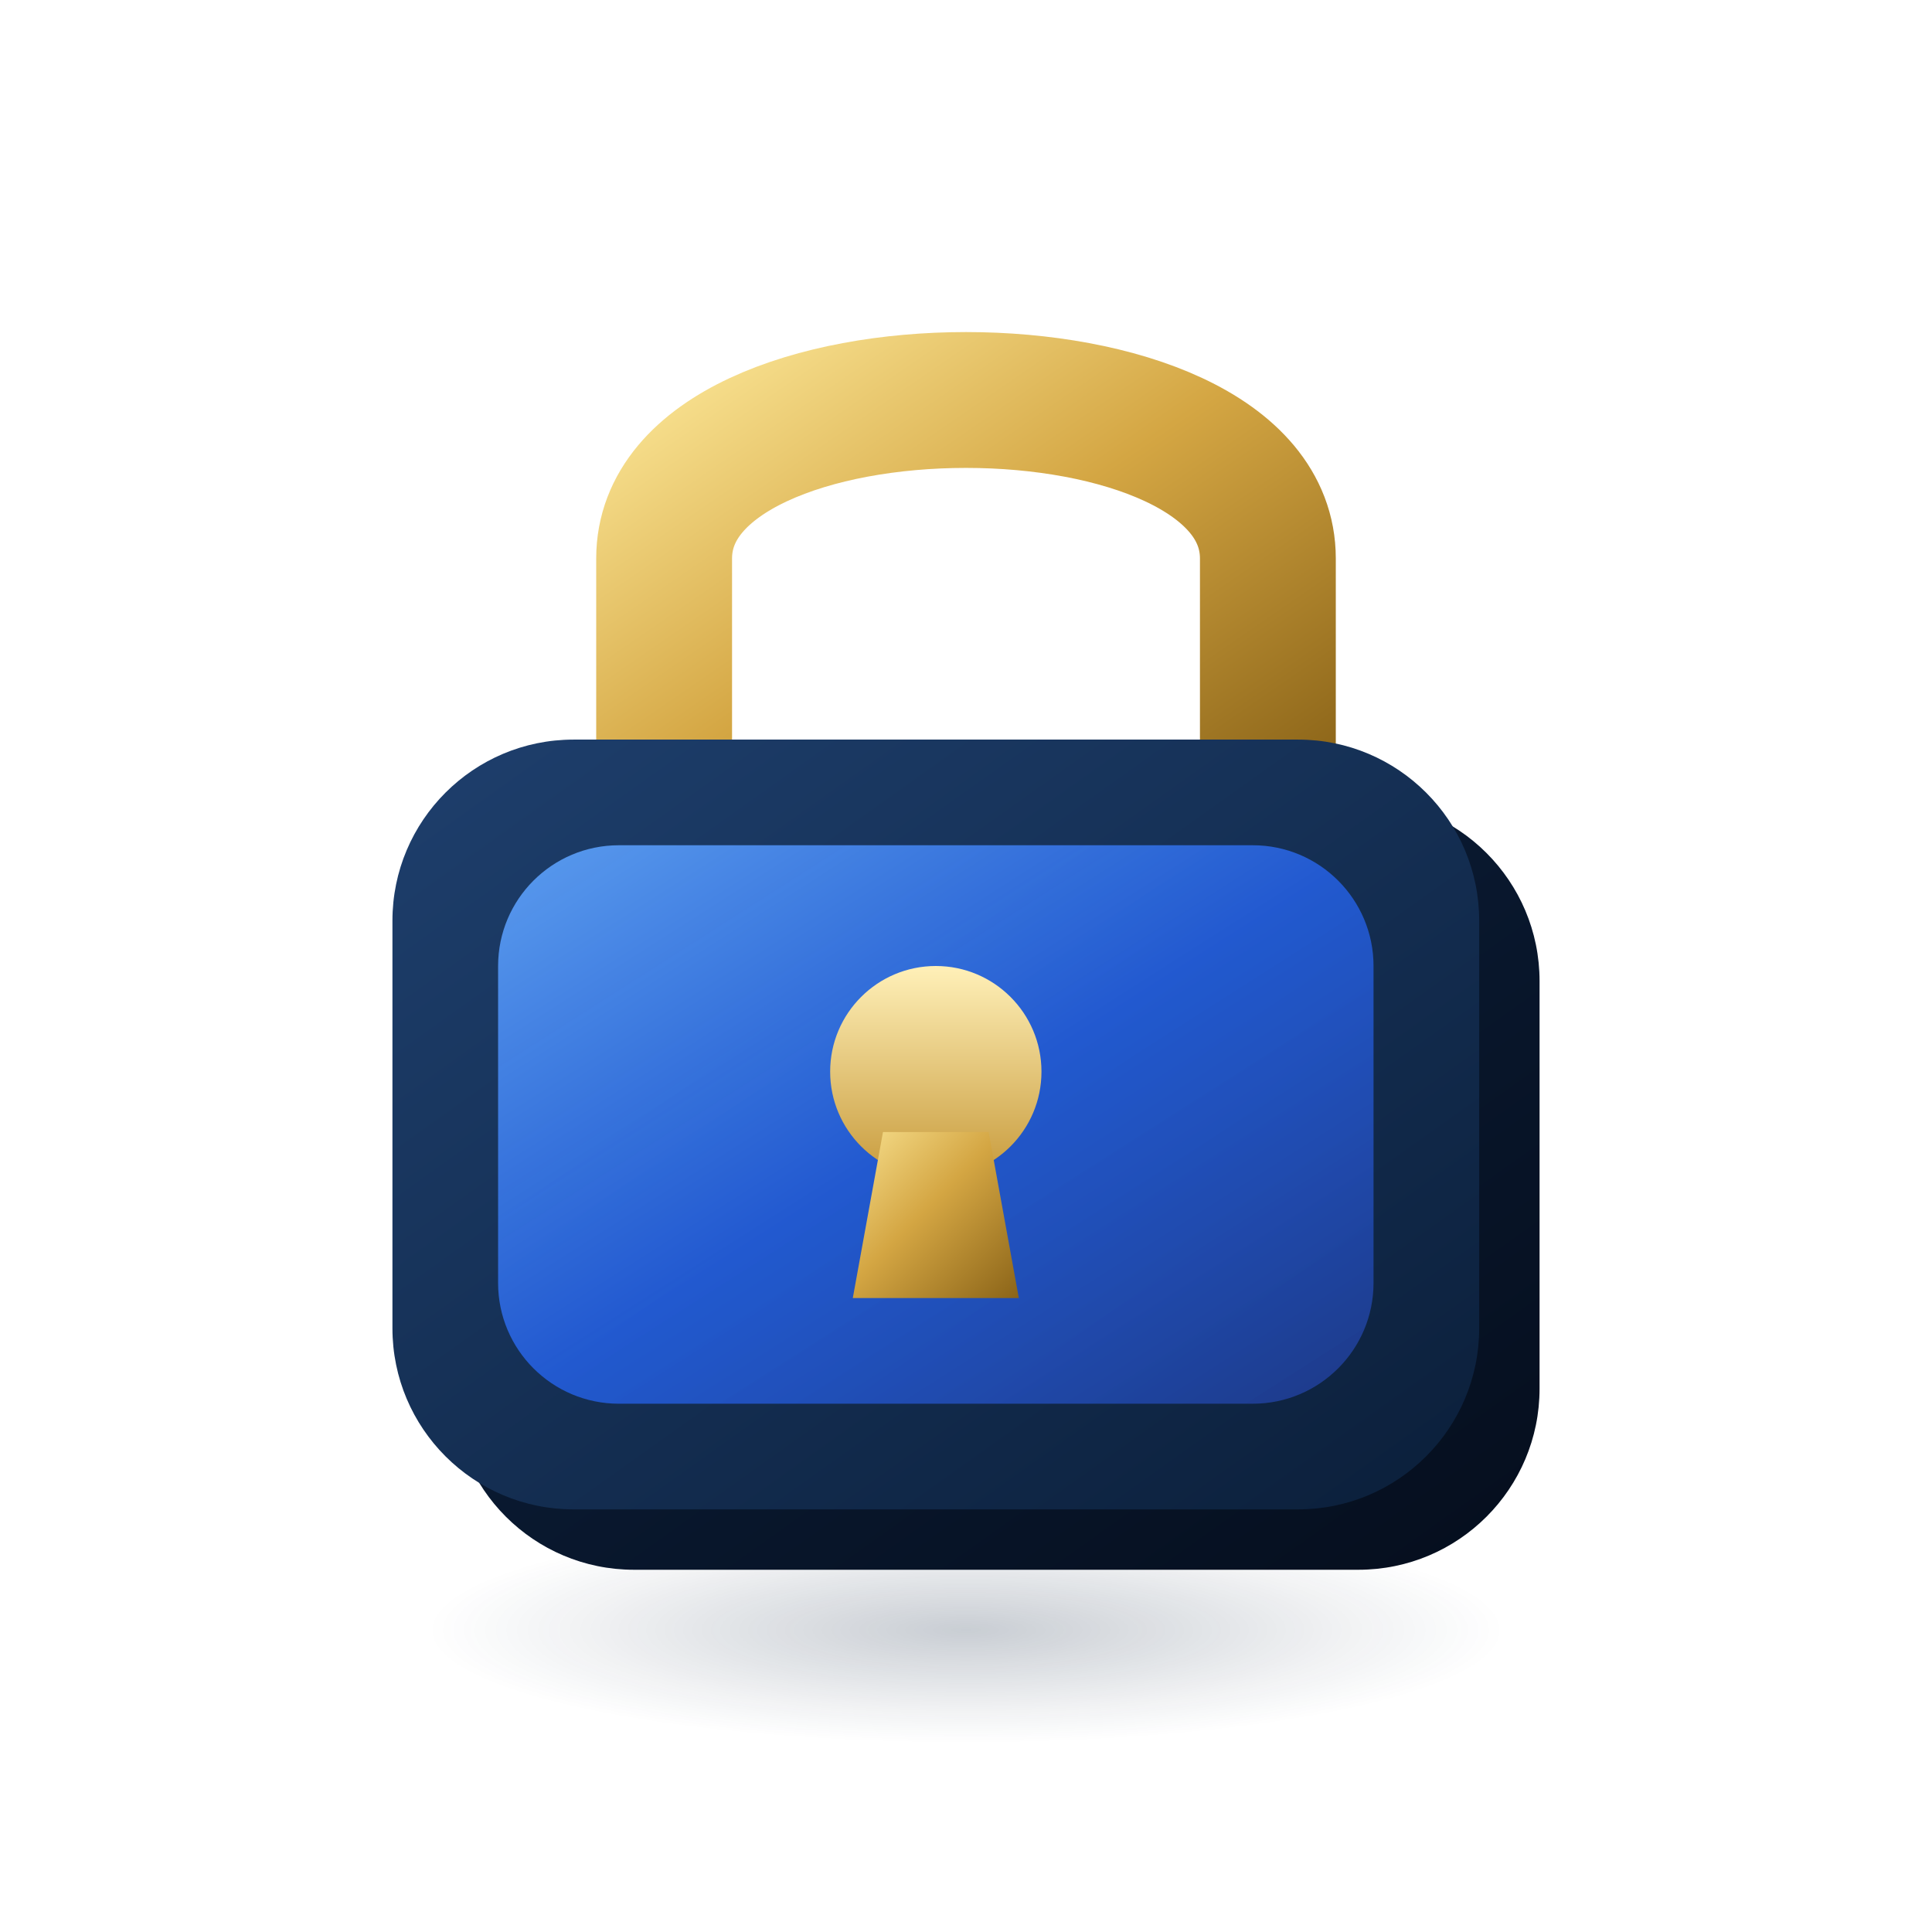
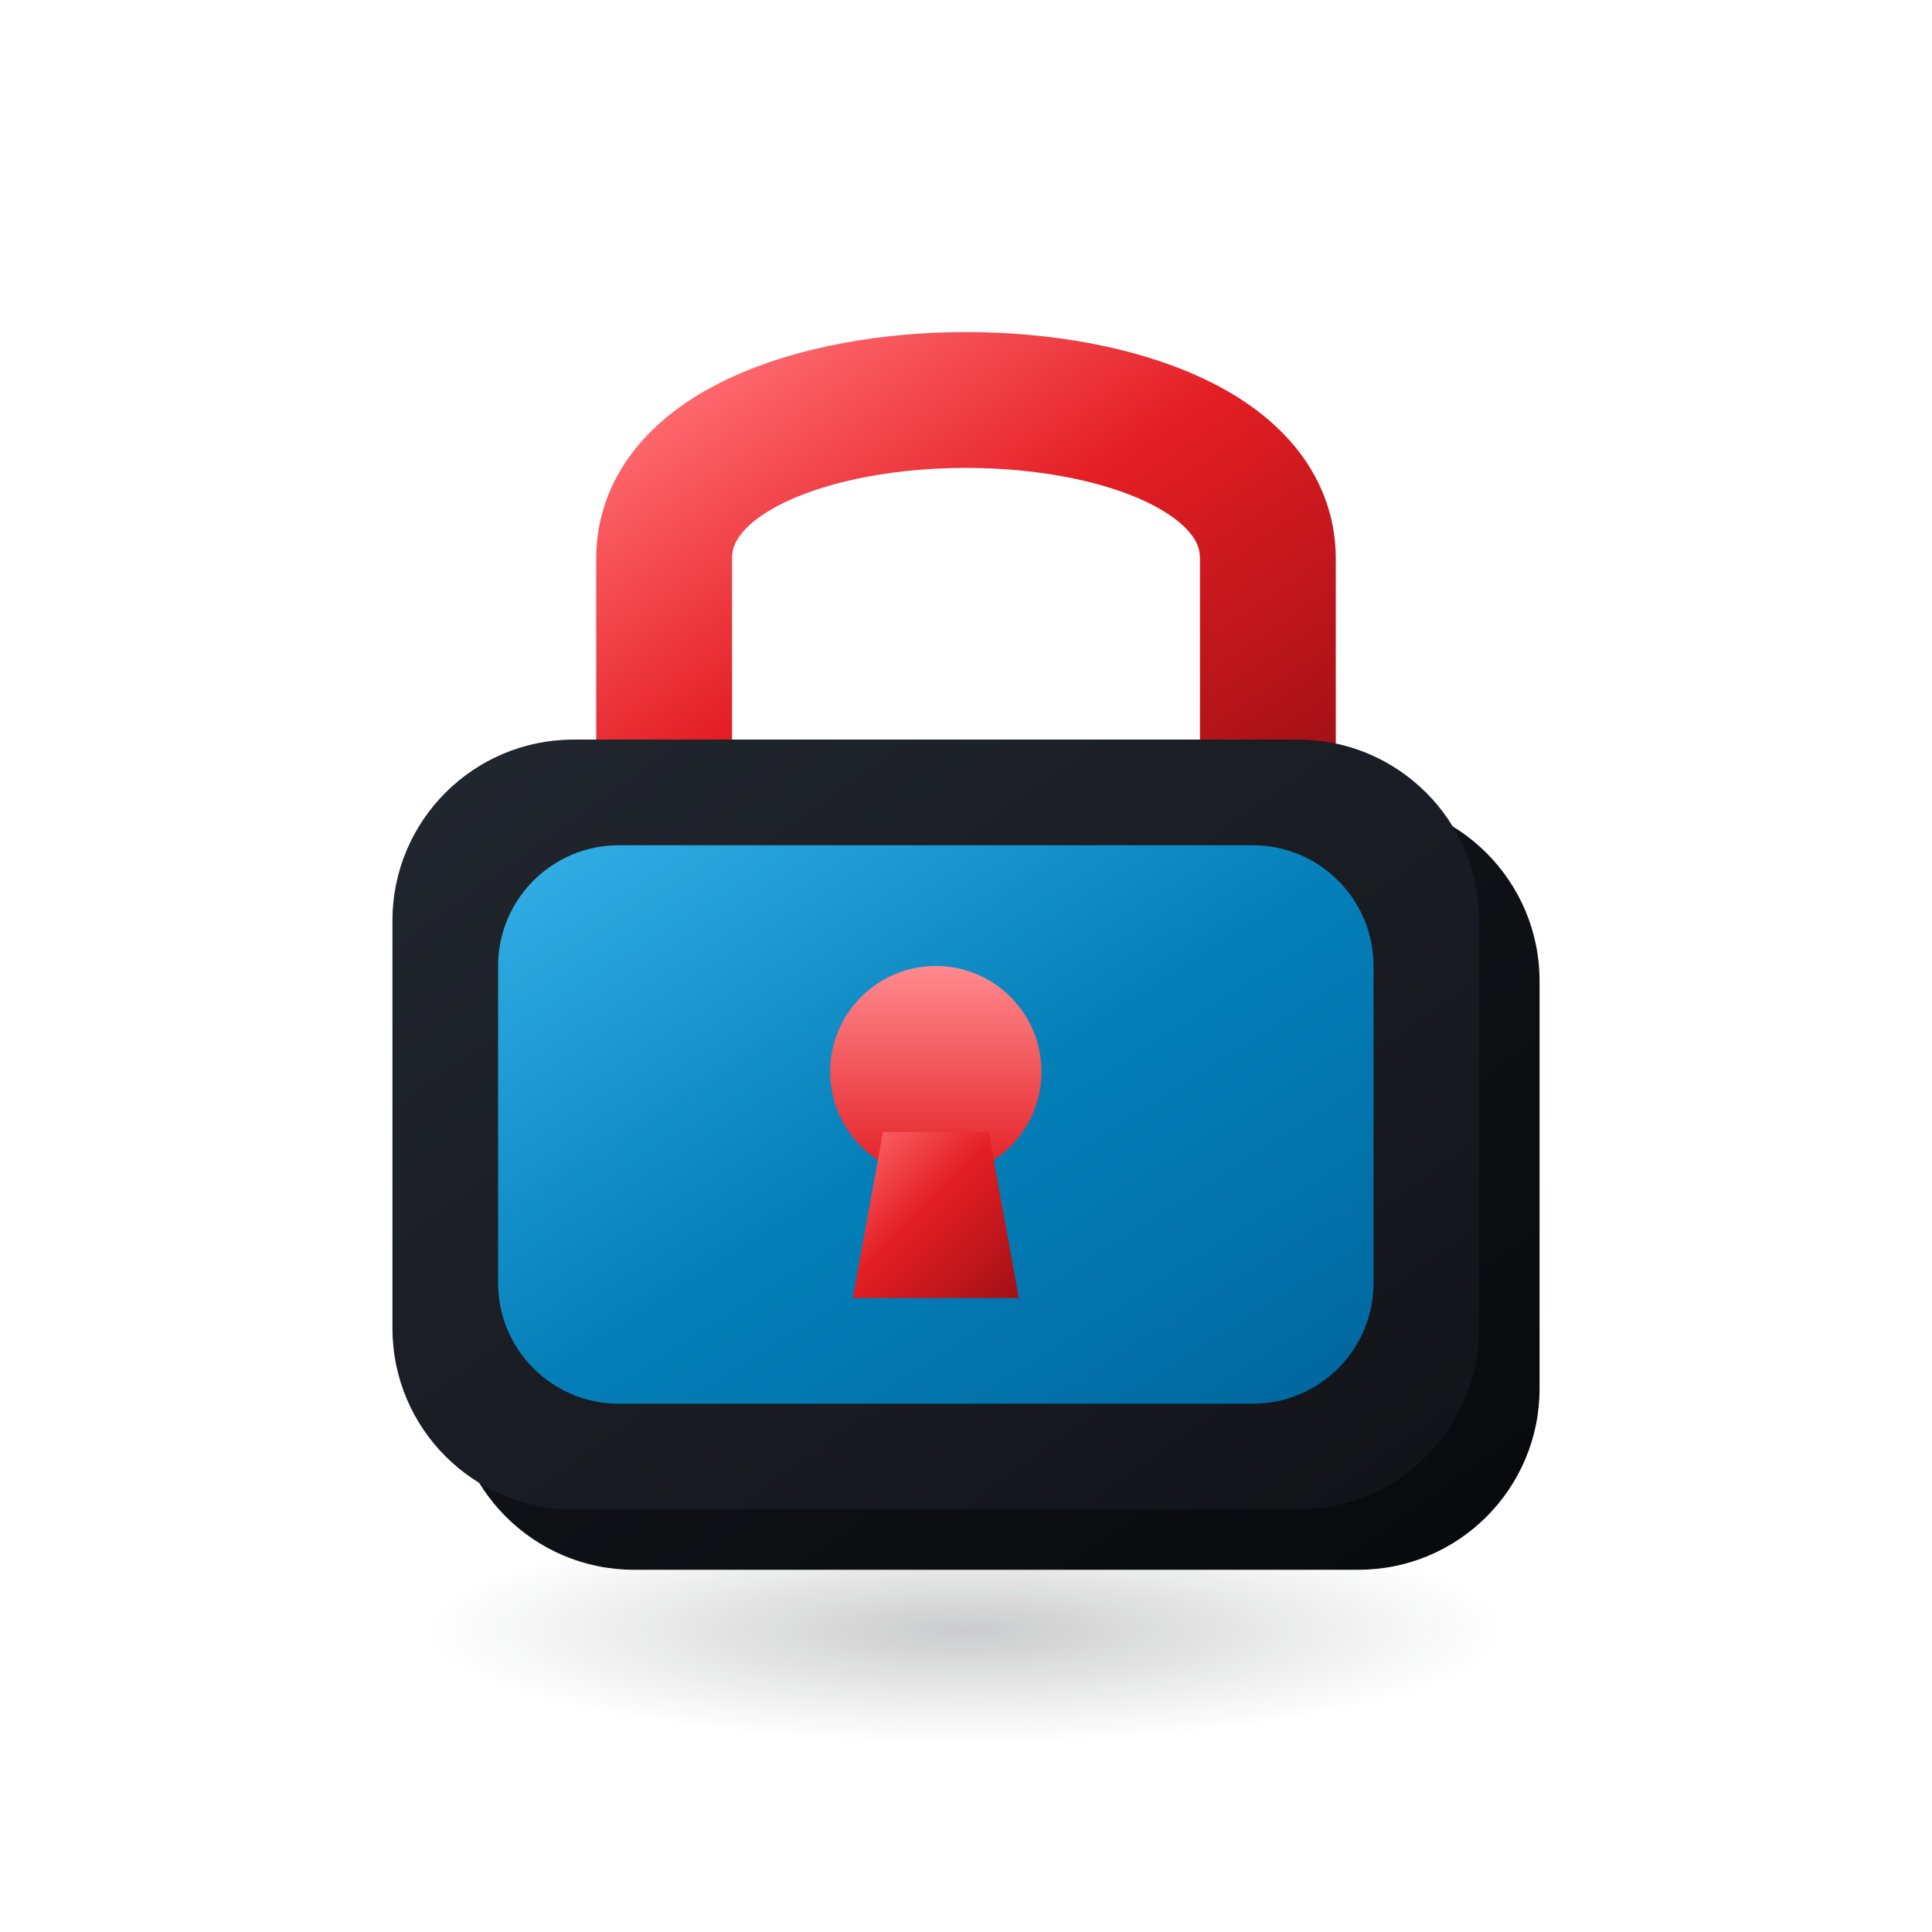
<svg xmlns="http://www.w3.org/2000/svg" viewBox="0 0 256 256">
  <defs>
    <linearGradient id="navyTop" x1="0%" y1="0%" x2="100%" y2="100%">
-       <stop offset="0%" stop-color="#1E3F6D" />
-       <stop offset="100%" stop-color="#0B1F3A" />
+       <stop offset="0%" stop-color="#22262E" />
+       <stop offset="100%" stop-color="#111317" />
    </linearGradient>
    <linearGradient id="navySide" x1="0%" y1="0%" x2="0%" y2="100%">
-       <stop offset="0%" stop-color="#132D52" />
-       <stop offset="100%" stop-color="#061224" />
+       <stop offset="0%" stop-color="#1B1E24" />
+       <stop offset="100%" stop-color="#090B0E" />
    </linearGradient>
    <linearGradient id="navyDark" x1="0%" y1="0%" x2="100%" y2="100%">
-       <stop offset="0%" stop-color="#0D2240" />
-       <stop offset="100%" stop-color="#050E1D" />
+       <stop offset="0%" stop-color="#16191F" />
+       <stop offset="100%" stop-color="#08090C" />
    </linearGradient>
    <linearGradient id="glassBlue" x1="0%" y1="0%" x2="100%" y2="100%">
-       <stop offset="0%" stop-color="#60A5FA" stop-opacity="0.92" />
-       <stop offset="50%" stop-color="#2563EB" stop-opacity="0.82" />
-       <stop offset="100%" stop-color="#1E3A8A" stop-opacity="0.95" />
+       <stop offset="0%" stop-color="#38BDF8" stop-opacity="0.92" />
+       <stop offset="50%" stop-color="#0095DA" stop-opacity="0.82" />
+       <stop offset="100%" stop-color="#0069A3" stop-opacity="0.95" />
    </linearGradient>
    <linearGradient id="glassShine" x1="0%" y1="0%" x2="0%" y2="100%">
      <stop offset="0%" stop-color="#FFFFFF" stop-opacity="0.65" />
      <stop offset="100%" stop-color="#FFFFFF" stop-opacity="0.0" />
    </linearGradient>
    <linearGradient id="gold" x1="0%" y1="0%" x2="100%" y2="100%">
-       <stop offset="0%" stop-color="#F7DF8D" />
-       <stop offset="45%" stop-color="#D4A643" />
-       <stop offset="100%" stop-color="#8B6418" />
+       <stop offset="0%" stop-color="#FF6B70" />
+       <stop offset="45%" stop-color="#E31E24" />
+       <stop offset="100%" stop-color="#A31015" />
    </linearGradient>
    <linearGradient id="goldLight" x1="0%" y1="0%" x2="0%" y2="100%">
-       <stop offset="0%" stop-color="#FFF0B8" />
-       <stop offset="100%" stop-color="#C89B3C" />
+       <stop offset="0%" stop-color="#FF8A8E" />
+       <stop offset="100%" stop-color="#E31E24" />
    </linearGradient>
    <radialGradient id="floorShadow" cx="50%" cy="50%" r="50%">
-       <stop offset="0%" stop-color="#0B1F3A" stop-opacity="0.22" />
-       <stop offset="70%" stop-color="#0B1F3A" stop-opacity="0.06" />
-       <stop offset="100%" stop-color="#0B1F3A" stop-opacity="0" />
+       <stop offset="0%" stop-color="#111317" stop-opacity="0.22" />
+       <stop offset="70%" stop-color="#111317" stop-opacity="0.06" />
+       <stop offset="100%" stop-color="#111317" stop-opacity="0" />
    </radialGradient>
    <filter id="softGlow" x="-20%" y="-20%" width="140%" height="140%">
      <feGaussianBlur stdDeviation="4" result="blur" />
      <feComposite in="SourceGraphic" in2="blur" operator="over" />
    </filter>
  </defs>
  <rect width="256" height="256" fill="#FFFFFF" />
  <ellipse cx="128" cy="216" rx="72" ry="15" fill="url(#floorShadow)" />
  <path d="M88,108 L88,74 C88,46 168,46 168,74 L168,108" fill="none" stroke="url(#gold)" stroke-width="18" stroke-linecap="round" />
  <rect x="60" y="106" width="144" height="102" rx="24" fill="url(#navyDark)" />
  <rect x="52" y="98" width="144" height="102" rx="24" fill="url(#navyTop)" />
  <rect x="66" y="112" width="116" height="74" rx="16" fill="url(#glassBlue)" />
  <circle cx="124" cy="142" r="14" fill="url(#goldLight)" />
  <path d="M117,150 L131,150 L135,172 L113,172 Z" fill="url(#gold)" />
</svg>
